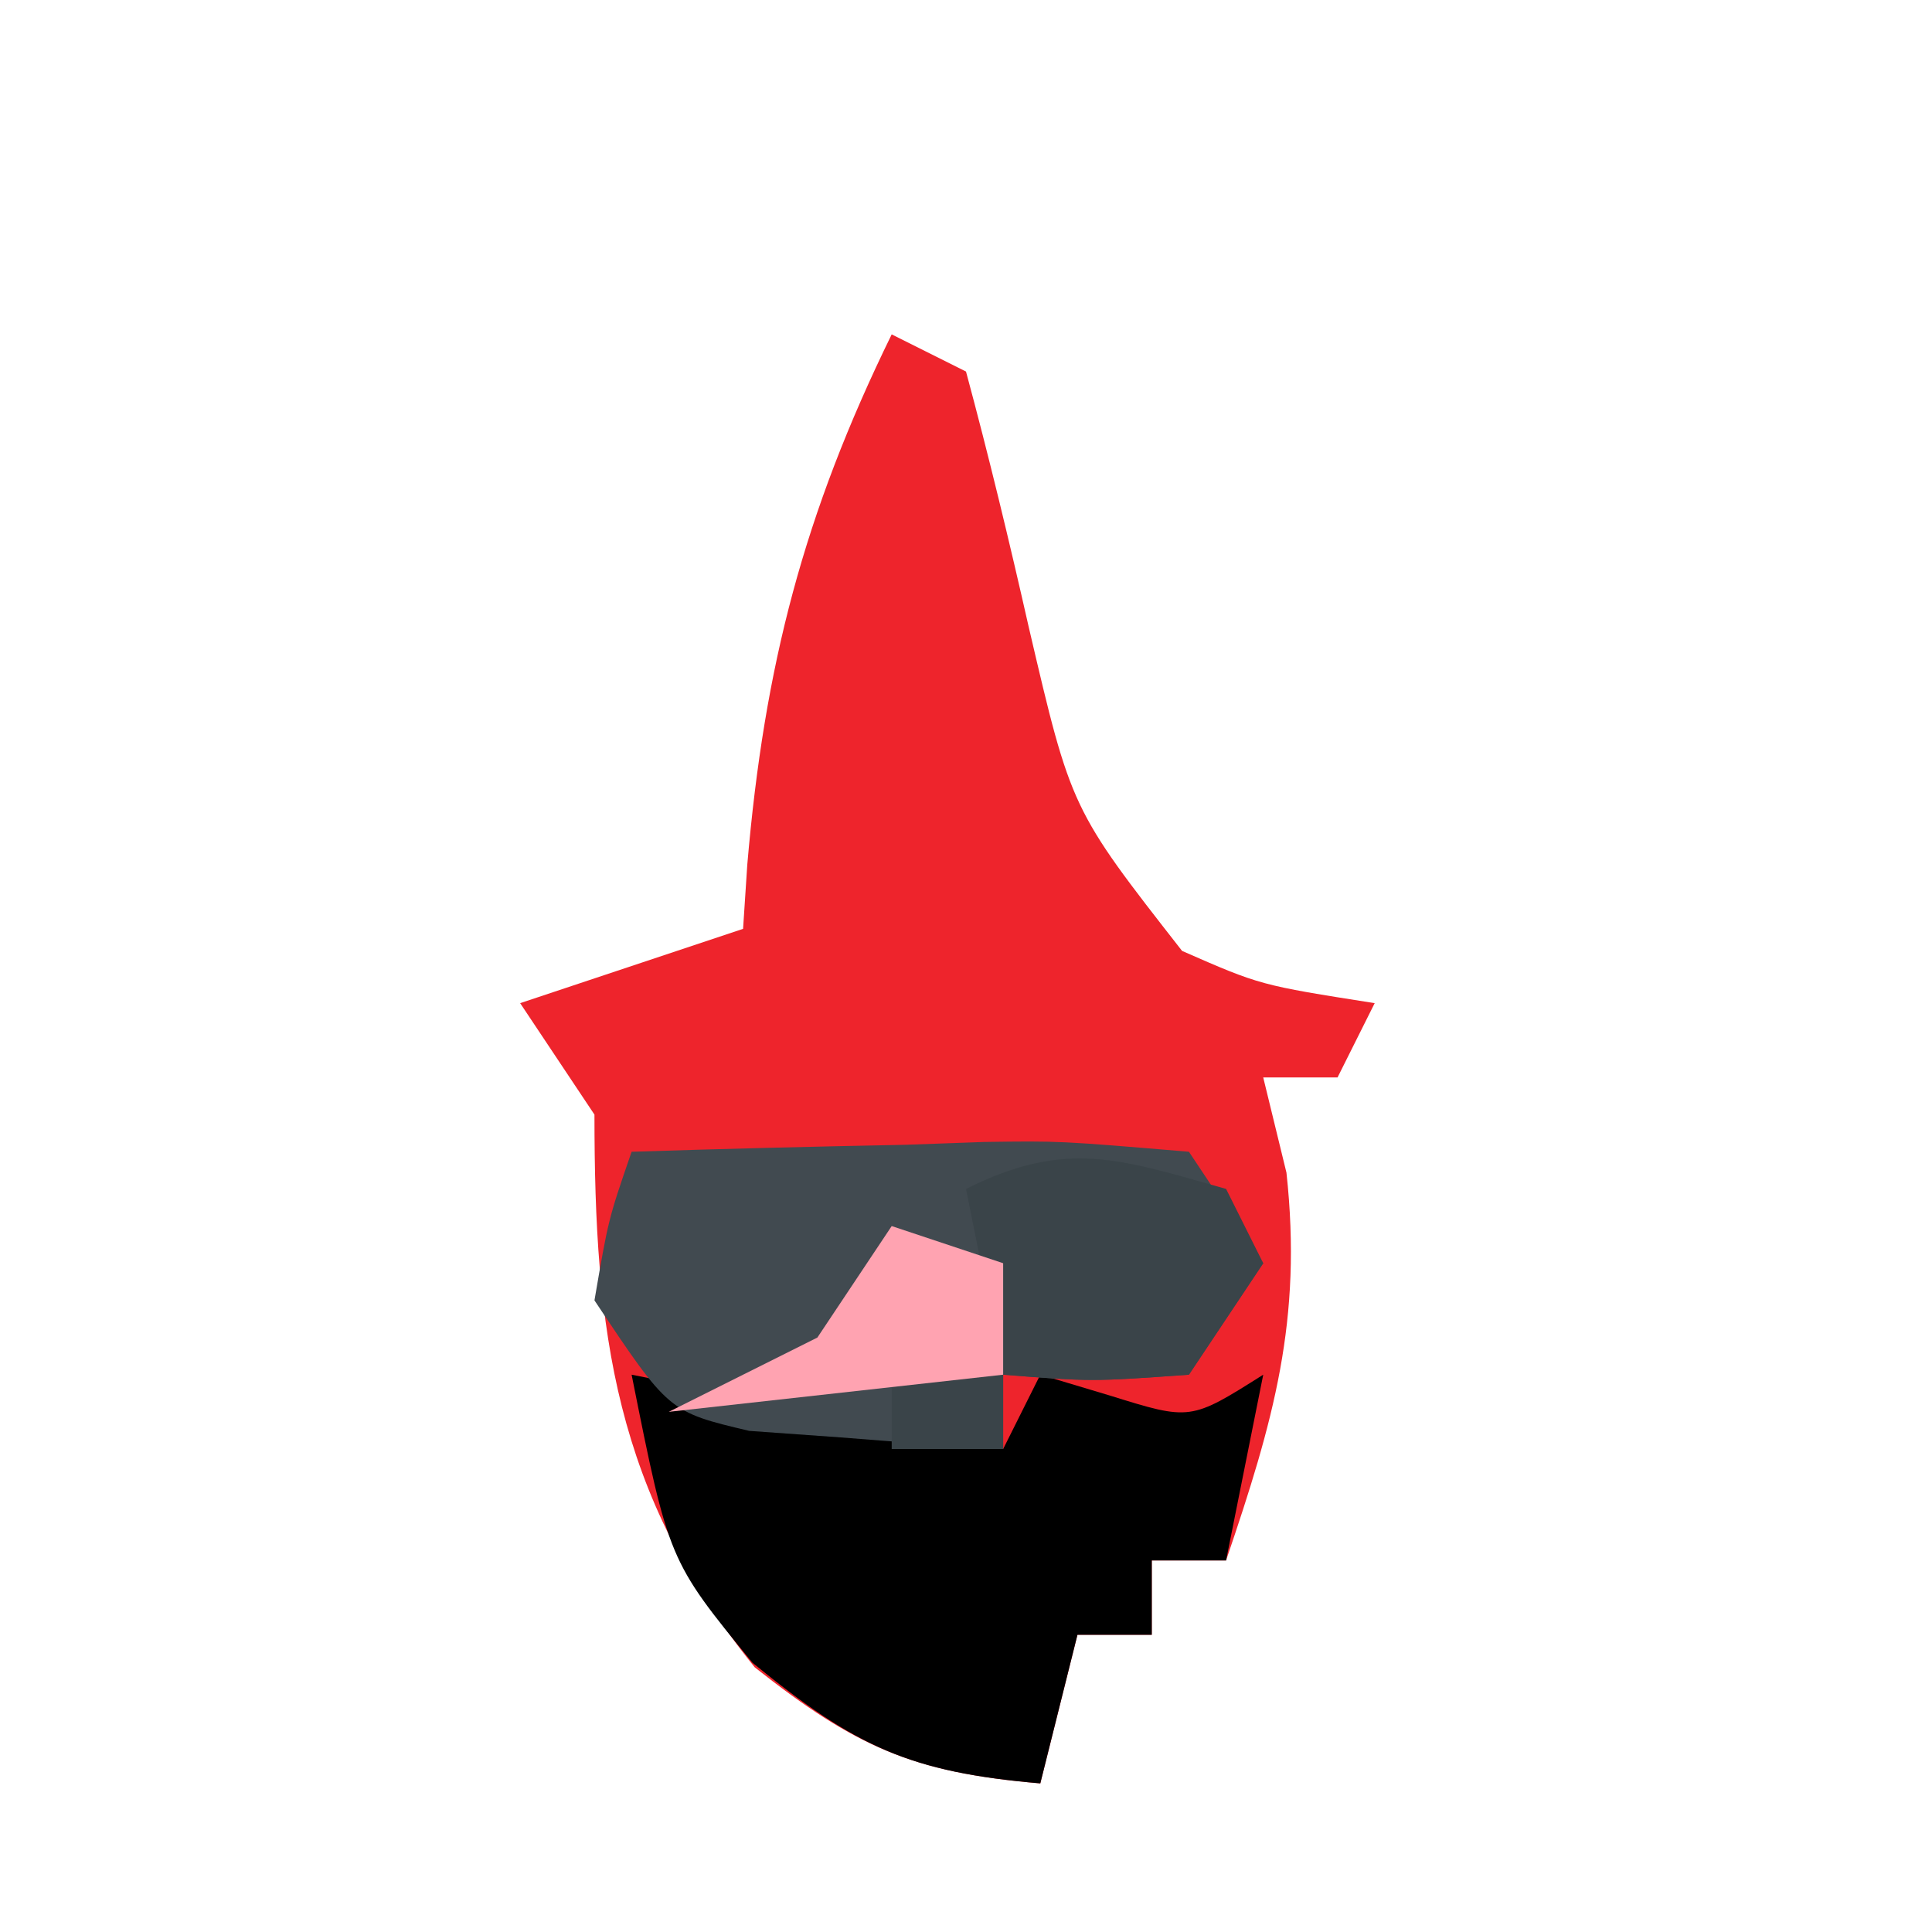
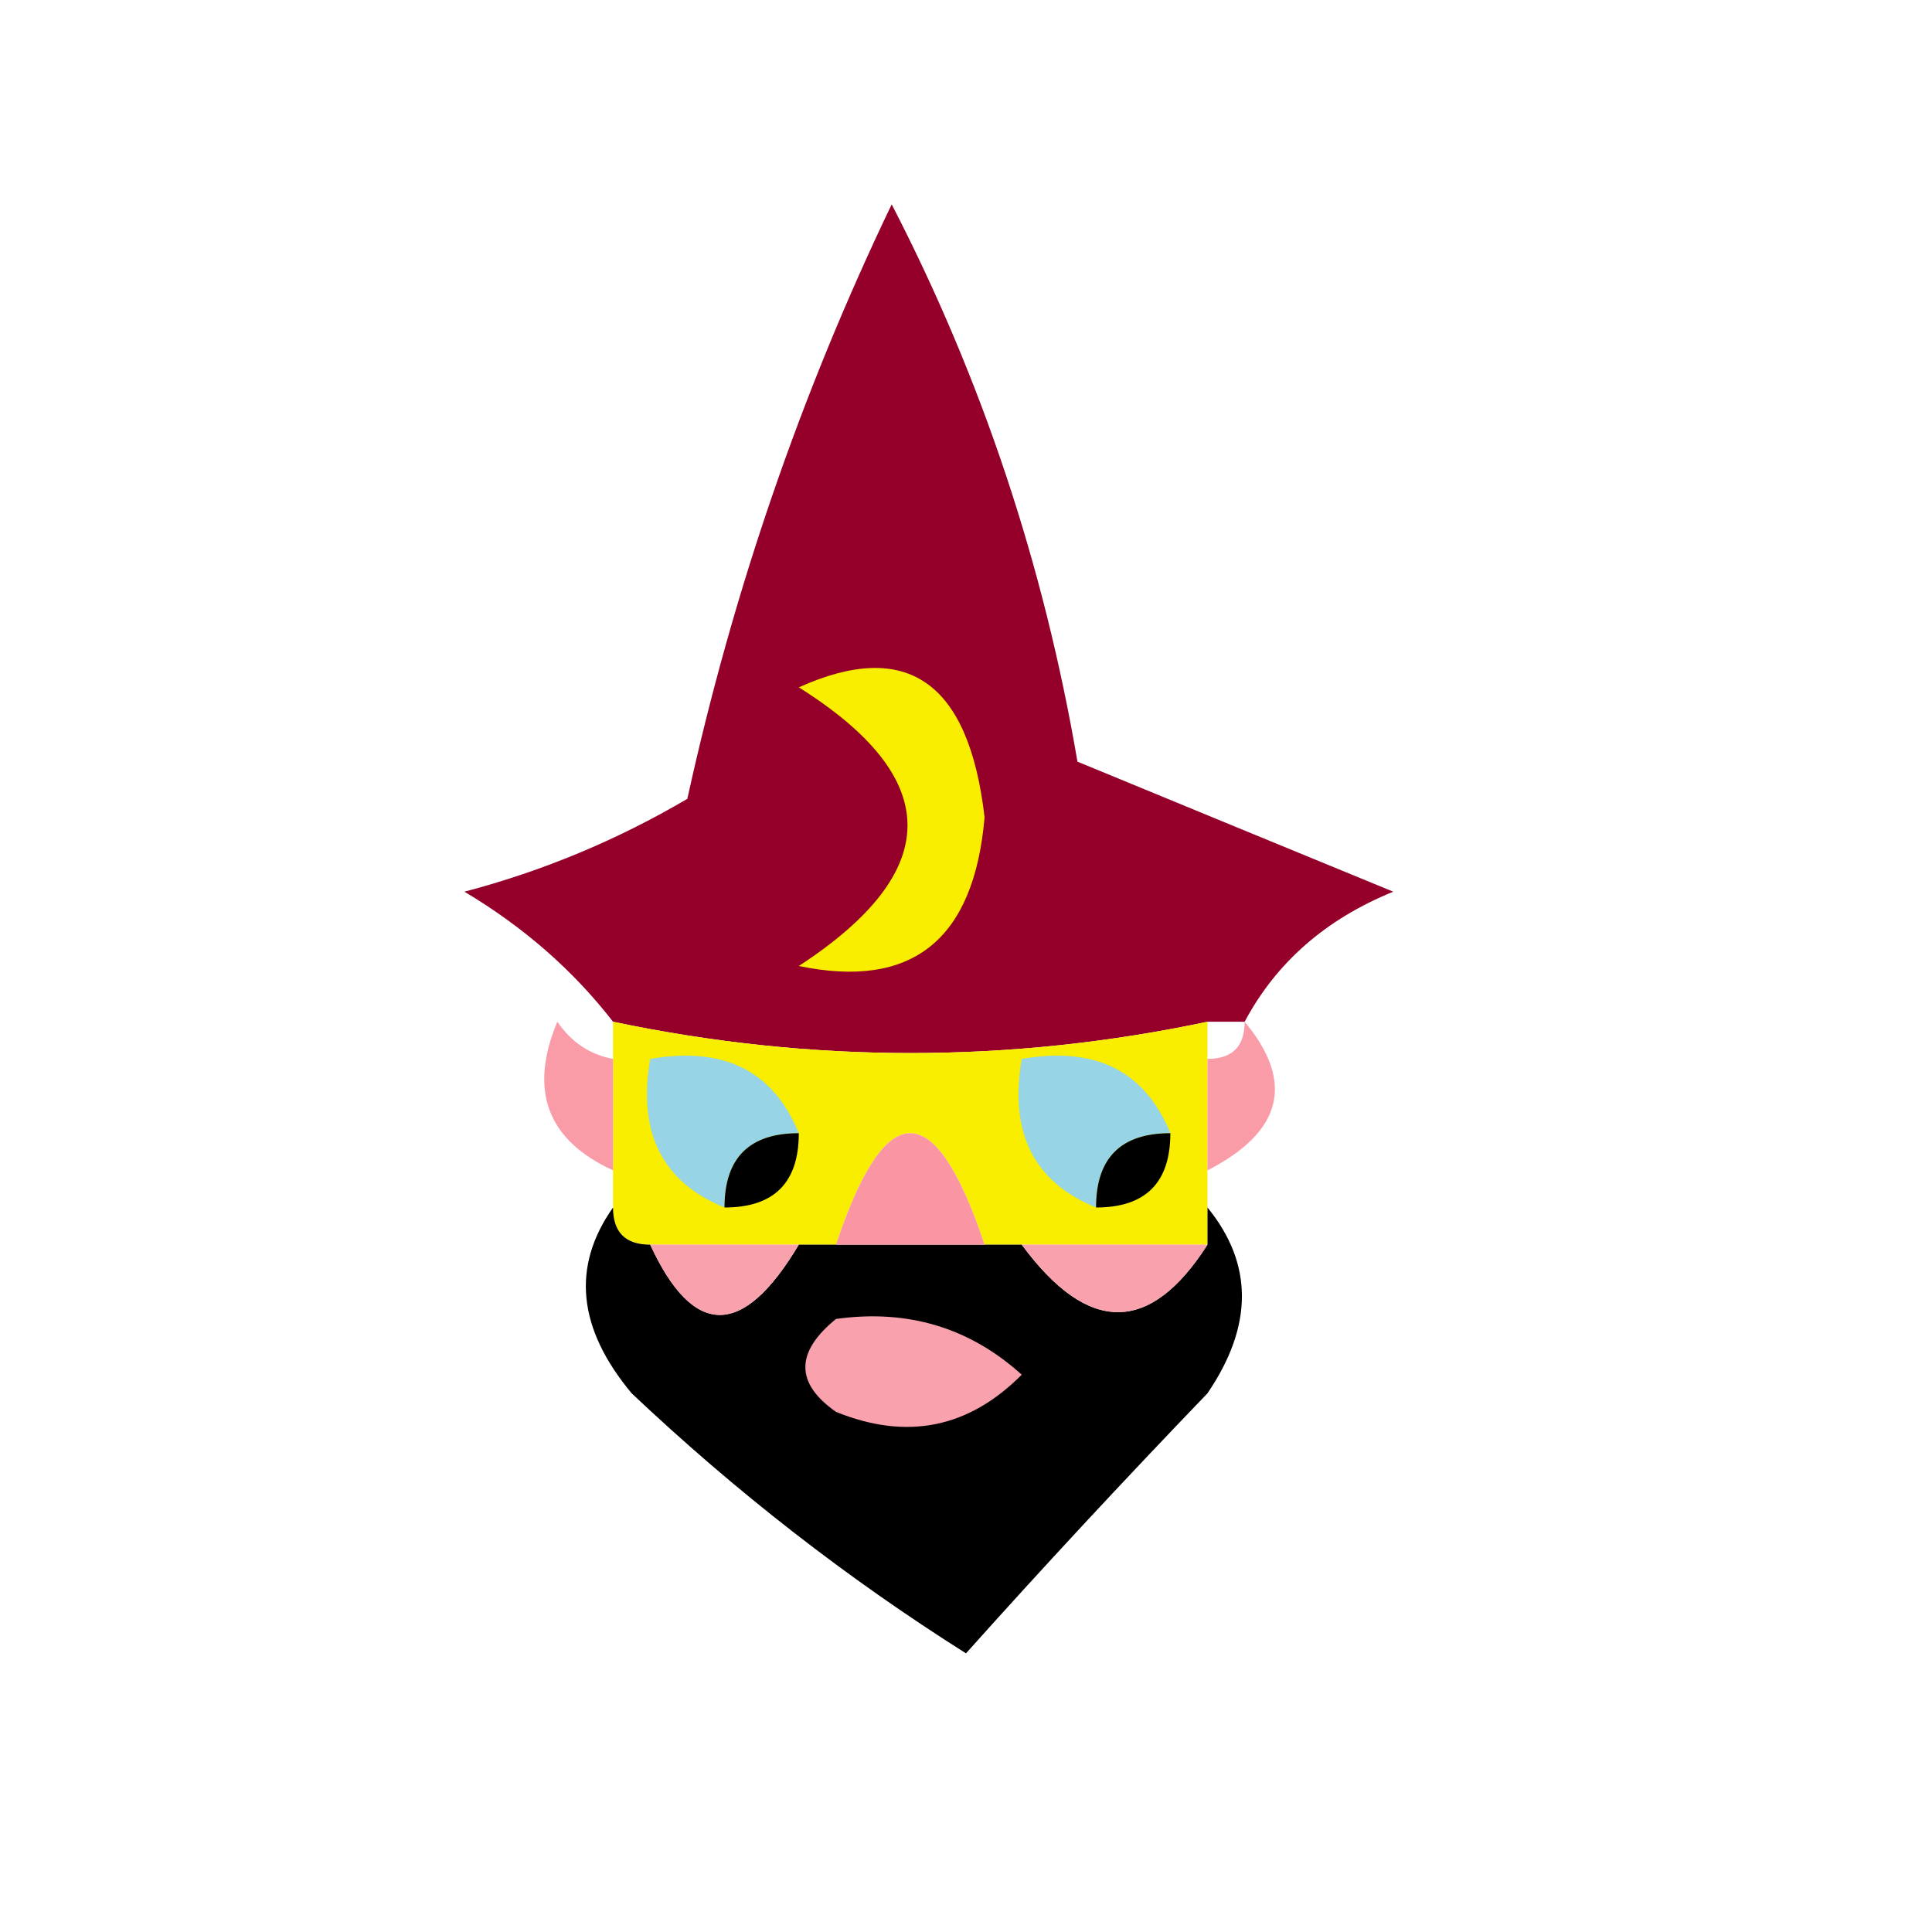
- <svg xmlns="http://www.w3.org/2000/svg" version="1.1" width="52" height="52" viewBox="0 -6 52 52">
-   <path d="M0 0 C0.66 0.33 1.32 0.66 2 1 C2.615 3.278 3.167 5.573 3.688 7.875 C4.832 12.777 4.832 12.777 7.816 16.594 C9.92 17.516 9.92 17.516 13 18 C12.67 18.66 12.34 19.32 12 20 C11.34 20 10.68 20 10 20 C10.206 20.846 10.412 21.691 10.625 22.562 C11.058 26.536 10.276 29.246 9 33 C8.34 33 7.68 33 7 33 C7 33.66 7 34.32 7 35 C6.34 35 5.68 35 5 35 C4.67 36.32 4.34 37.64 4 39 C0.584 38.707 -0.961 38.03 -3.688 35.875 C-7.465 31.179 -8 26.845 -8 21 C-8.66 20.01 -9.32 19.02 -10 18 C-8.02 17.34 -6.04 16.68 -4 16 C-3.963 15.432 -3.925 14.863 -3.887 14.277 C-3.43 8.916 -2.365 4.833 0 0 Z " fill="#EE242C" transform="translate(24,3)" />
-   <path d="M0 0 C4.95 0.99 4.95 0.99 10 2 C10.33 1.34 10.66 0.68 11 0 C11.619 0.186 12.238 0.371 12.875 0.562 C15.042 1.237 15.042 1.237 17 0 C16.67 1.65 16.34 3.3 16 5 C15.34 5 14.68 5 14 5 C14 5.66 14 6.32 14 7 C13.34 7 12.68 7 12 7 C11.67 8.32 11.34 9.64 11 11 C7.491 10.699 6.022 10.018 3.25 7.75 C1 5 1 5 0 0 Z " fill="#000000" transform="translate(17,31)" />
-   <path d="M0 0 C2.459 -0.081 4.915 -0.14 7.375 -0.188 C8.074 -0.213 8.772 -0.238 9.492 -0.264 C11.523 -0.293 11.523 -0.293 15 0 C15.66 0.99 16.32 1.98 17 3 C16.01 4.485 16.01 4.485 15 6 C12.375 6.188 12.375 6.188 10 6 C10 6.66 10 7.32 10 8 C8.541 7.913 7.082 7.805 5.625 7.688 C4.813 7.629 4.001 7.571 3.164 7.512 C1 7 1 7 -1 4 C-0.625 1.812 -0.625 1.812 0 0 Z " fill="#414A50" transform="translate(17,25)" />
-   <path d="M0 0 C0.33 0.66 0.66 1.32 1 2 C0.01 3.485 0.01 3.485 -1 5 C-3.625 5.188 -3.625 5.188 -6 5 C-6.33 3.35 -6.66 1.7 -7 0 C-4.302 -1.349 -2.848 -0.803 0 0 Z M-9 5 C-8.01 5 -7.02 5 -6 5 C-6 5.66 -6 6.32 -6 7 C-6.99 7 -7.98 7 -9 7 C-9 6.34 -9 5.68 -9 5 Z " fill="#3A4449" transform="translate(33,26)" />
-   <path d="M0 0 C0.99 0.33 1.98 0.66 3 1 C3 1.99 3 2.98 3 4 C-1.455 4.495 -1.455 4.495 -6 5 C-4.68 4.34 -3.36 3.68 -2 3 C-1.34 2.01 -0.68 1.02 0 0 Z " fill="#FFA3B1" transform="translate(24,27)" />
+ <svg xmlns="http://www.w3.org/2000/svg" version="1.1" width="52px" height="52px" style="shape-rendering:geometricPrecision; text-rendering:geometricPrecision; image-rendering:optimizeQuality; fill-rule:evenodd; clip-rule:evenodd">
+   <g>
+     <path style="opacity:1" fill="#95002a" d="M 33.5,27.5 C 33.167,27.5 32.833,27.5 32.5,27.5C 27.186,28.624 21.852,28.624 16.5,27.5C 15.426,26.115 14.093,24.949 12.5,24C 14.615,23.443 16.615,22.609 18.5,21.5C 19.725,15.919 21.559,10.586 24,5.5C 26.429,10.201 28.095,15.201 29,20.5C 31.816,21.662 34.65,22.829 37.5,24C 35.681,24.74 34.348,25.907 33.5,27.5 Z" />
+   </g>
+   <g>
+     <path style="opacity:1" fill="#f9ed00" d="M 21.5,18.5 C 24.414,17.186 26.081,18.353 26.5,22C 26.215,25.301 24.548,26.634 21.5,26C 25.4,23.453 25.4,20.953 21.5,18.5 Z" />
+   </g>
+   <g>
+     <path style="opacity:1" fill="#f9ed00" d="M 16.5,27.5 C 21.852,28.624 27.186,28.624 32.5,27.5C 32.5,27.833 32.5,28.167 32.5,28.5C 32.5,29.5 32.5,30.5 32.5,31.5C 32.5,31.833 32.5,32.167 32.5,32.5C 32.5,32.833 32.5,33.167 32.5,33.5C 30.833,33.5 29.167,33.5 27.5,33.5C 27.167,33.5 26.833,33.5 26.5,33.5C 25.167,29.5 23.833,29.5 22.5,33.5C 22.167,33.5 21.833,33.5 21.5,33.5C 20.167,33.5 18.833,33.5 17.5,33.5C 16.833,33.5 16.5,33.167 16.5,32.5C 16.5,32.167 16.5,31.833 16.5,31.5C 16.5,30.5 16.5,29.5 16.5,28.5C 16.5,28.167 16.5,27.833 16.5,27.5 Z" />
+   </g>
+   <g>
+     <path style="opacity:1" fill="#fa9ba8" d="M 16.5,28.5 C 16.5,29.5 16.5,30.5 16.5,31.5C 14.727,30.686 14.227,29.352 15,27.5C 15.383,28.056 15.883,28.389 16.5,28.5 Z" />
+   </g>
+   <g>
+     <path style="opacity:1" fill="#96d4e6" d="M 21.5,30.5 C 20.167,30.5 19.5,31.167 19.5,32.5C 17.823,31.817 17.157,30.483 17.5,28.5C 19.483,28.157 20.817,28.823 21.5,30.5 Z" />
+   </g>
+   <g>
+     <path style="opacity:1" fill="#96d4e6" d="M 31.5,30.5 C 30.167,30.5 29.5,31.167 29.5,32.5C 27.823,31.817 27.157,30.483 27.5,28.5C 29.483,28.157 30.817,28.823 31.5,30.5 Z" />
+   </g>
+   <g>
+     <path style="opacity:1" fill="#fa9ba8" d="M 33.5,27.5 C 34.853,29.128 34.52,30.462 32.5,31.5C 32.5,30.5 32.5,29.5 32.5,28.5C 33.167,28.5 33.5,28.167 33.5,27.5 Z" />
+   </g>
+   <g>
+     <path style="opacity:1" fill="#000000" d="M 21.5,30.5 C 21.5,31.833 20.833,32.5 19.5,32.5C 19.5,31.167 20.167,30.5 21.5,30.5 Z" />
+   </g>
+   <g>
+     <path style="opacity:1" fill="#000000" d="M 31.5,30.5 C 31.5,31.833 30.833,32.5 29.5,32.5C 29.5,31.167 30.167,30.5 31.5,30.5 Z" />
+   </g>
+   <g>
+     <path style="opacity:1" fill="#000000" d="M 16.5,32.5 C 16.5,33.167 16.833,33.5 17.5,33.5C 18.665,36.022 19.998,36.022 21.5,33.5C 21.833,33.5 22.167,33.5 22.5,33.5C 23.833,33.5 25.167,33.5 26.5,33.5C 26.833,33.5 27.167,33.5 27.5,33.5C 29.285,35.922 30.952,35.922 32.5,33.5C 32.5,33.167 32.5,32.833 32.5,32.5C 33.735,34.017 33.735,35.684 32.5,37.5C 30.215,39.877 28.048,42.21 26,44.5C 22.806,42.485 19.806,40.152 17,37.5C 15.546,35.756 15.379,34.089 16.5,32.5 Z" />
+   </g>
+   <g>
+     <path style="opacity:1" fill="#fa96a3" d="M 26.5,33.5 C 25.167,33.5 23.833,33.5 22.5,33.5C 23.833,29.5 25.167,29.5 26.5,33.5 Z" />
+   </g>
+   <g>
+     <path style="opacity:1" fill="#f9a2ae" d="M 17.5,33.5 C 18.833,33.5 20.167,33.5 21.5,33.5C 19.998,36.022 18.665,36.022 17.5,33.5 Z" />
+   </g>
+   <g>
+     <path style="opacity:1" fill="#f9a2ae" d="M 27.5,33.5 C 29.167,33.5 30.833,33.5 32.5,33.5C 30.952,35.922 29.285,35.922 27.5,33.5 Z" />
+   </g>
+   <g>
+     <path style="opacity:1" fill="#f9a2ae" d="M 22.5,35.5 C 24.429,35.231 26.095,35.731 27.5,37C 26.07,38.44 24.403,38.774 22.5,38C 21.402,37.23 21.402,36.397 22.5,35.5 Z" />
+   </g>
</svg>
